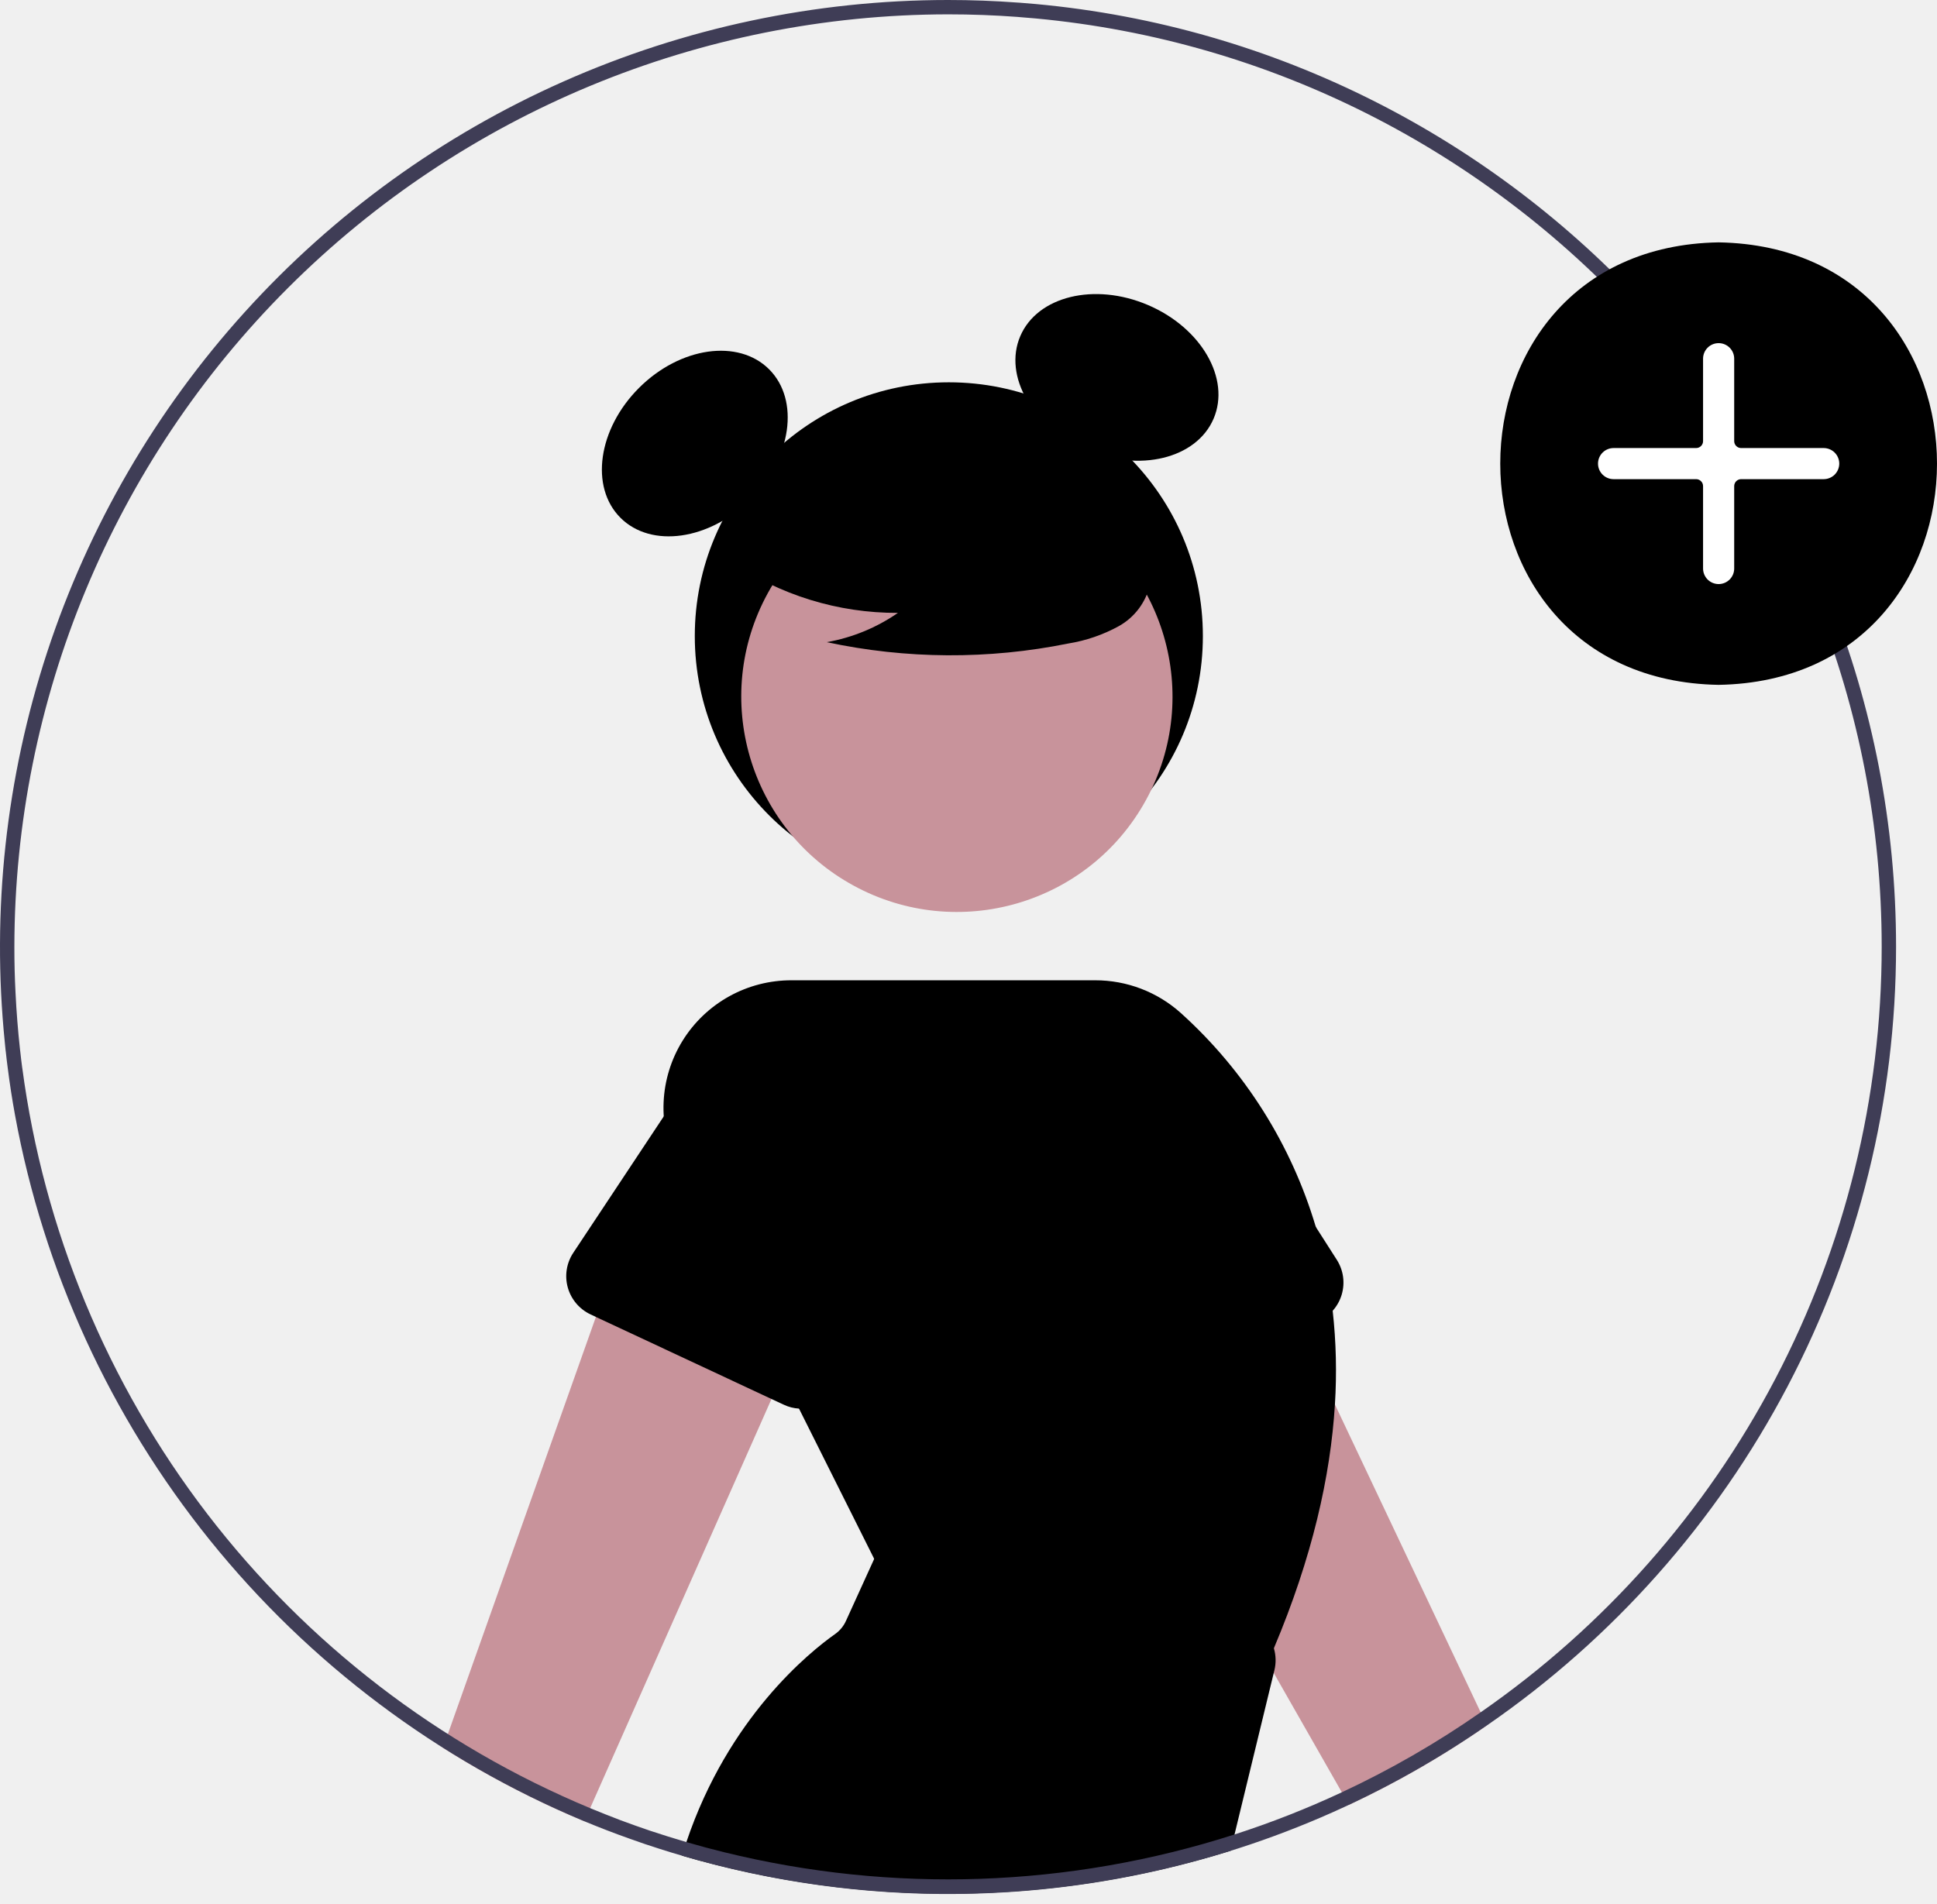
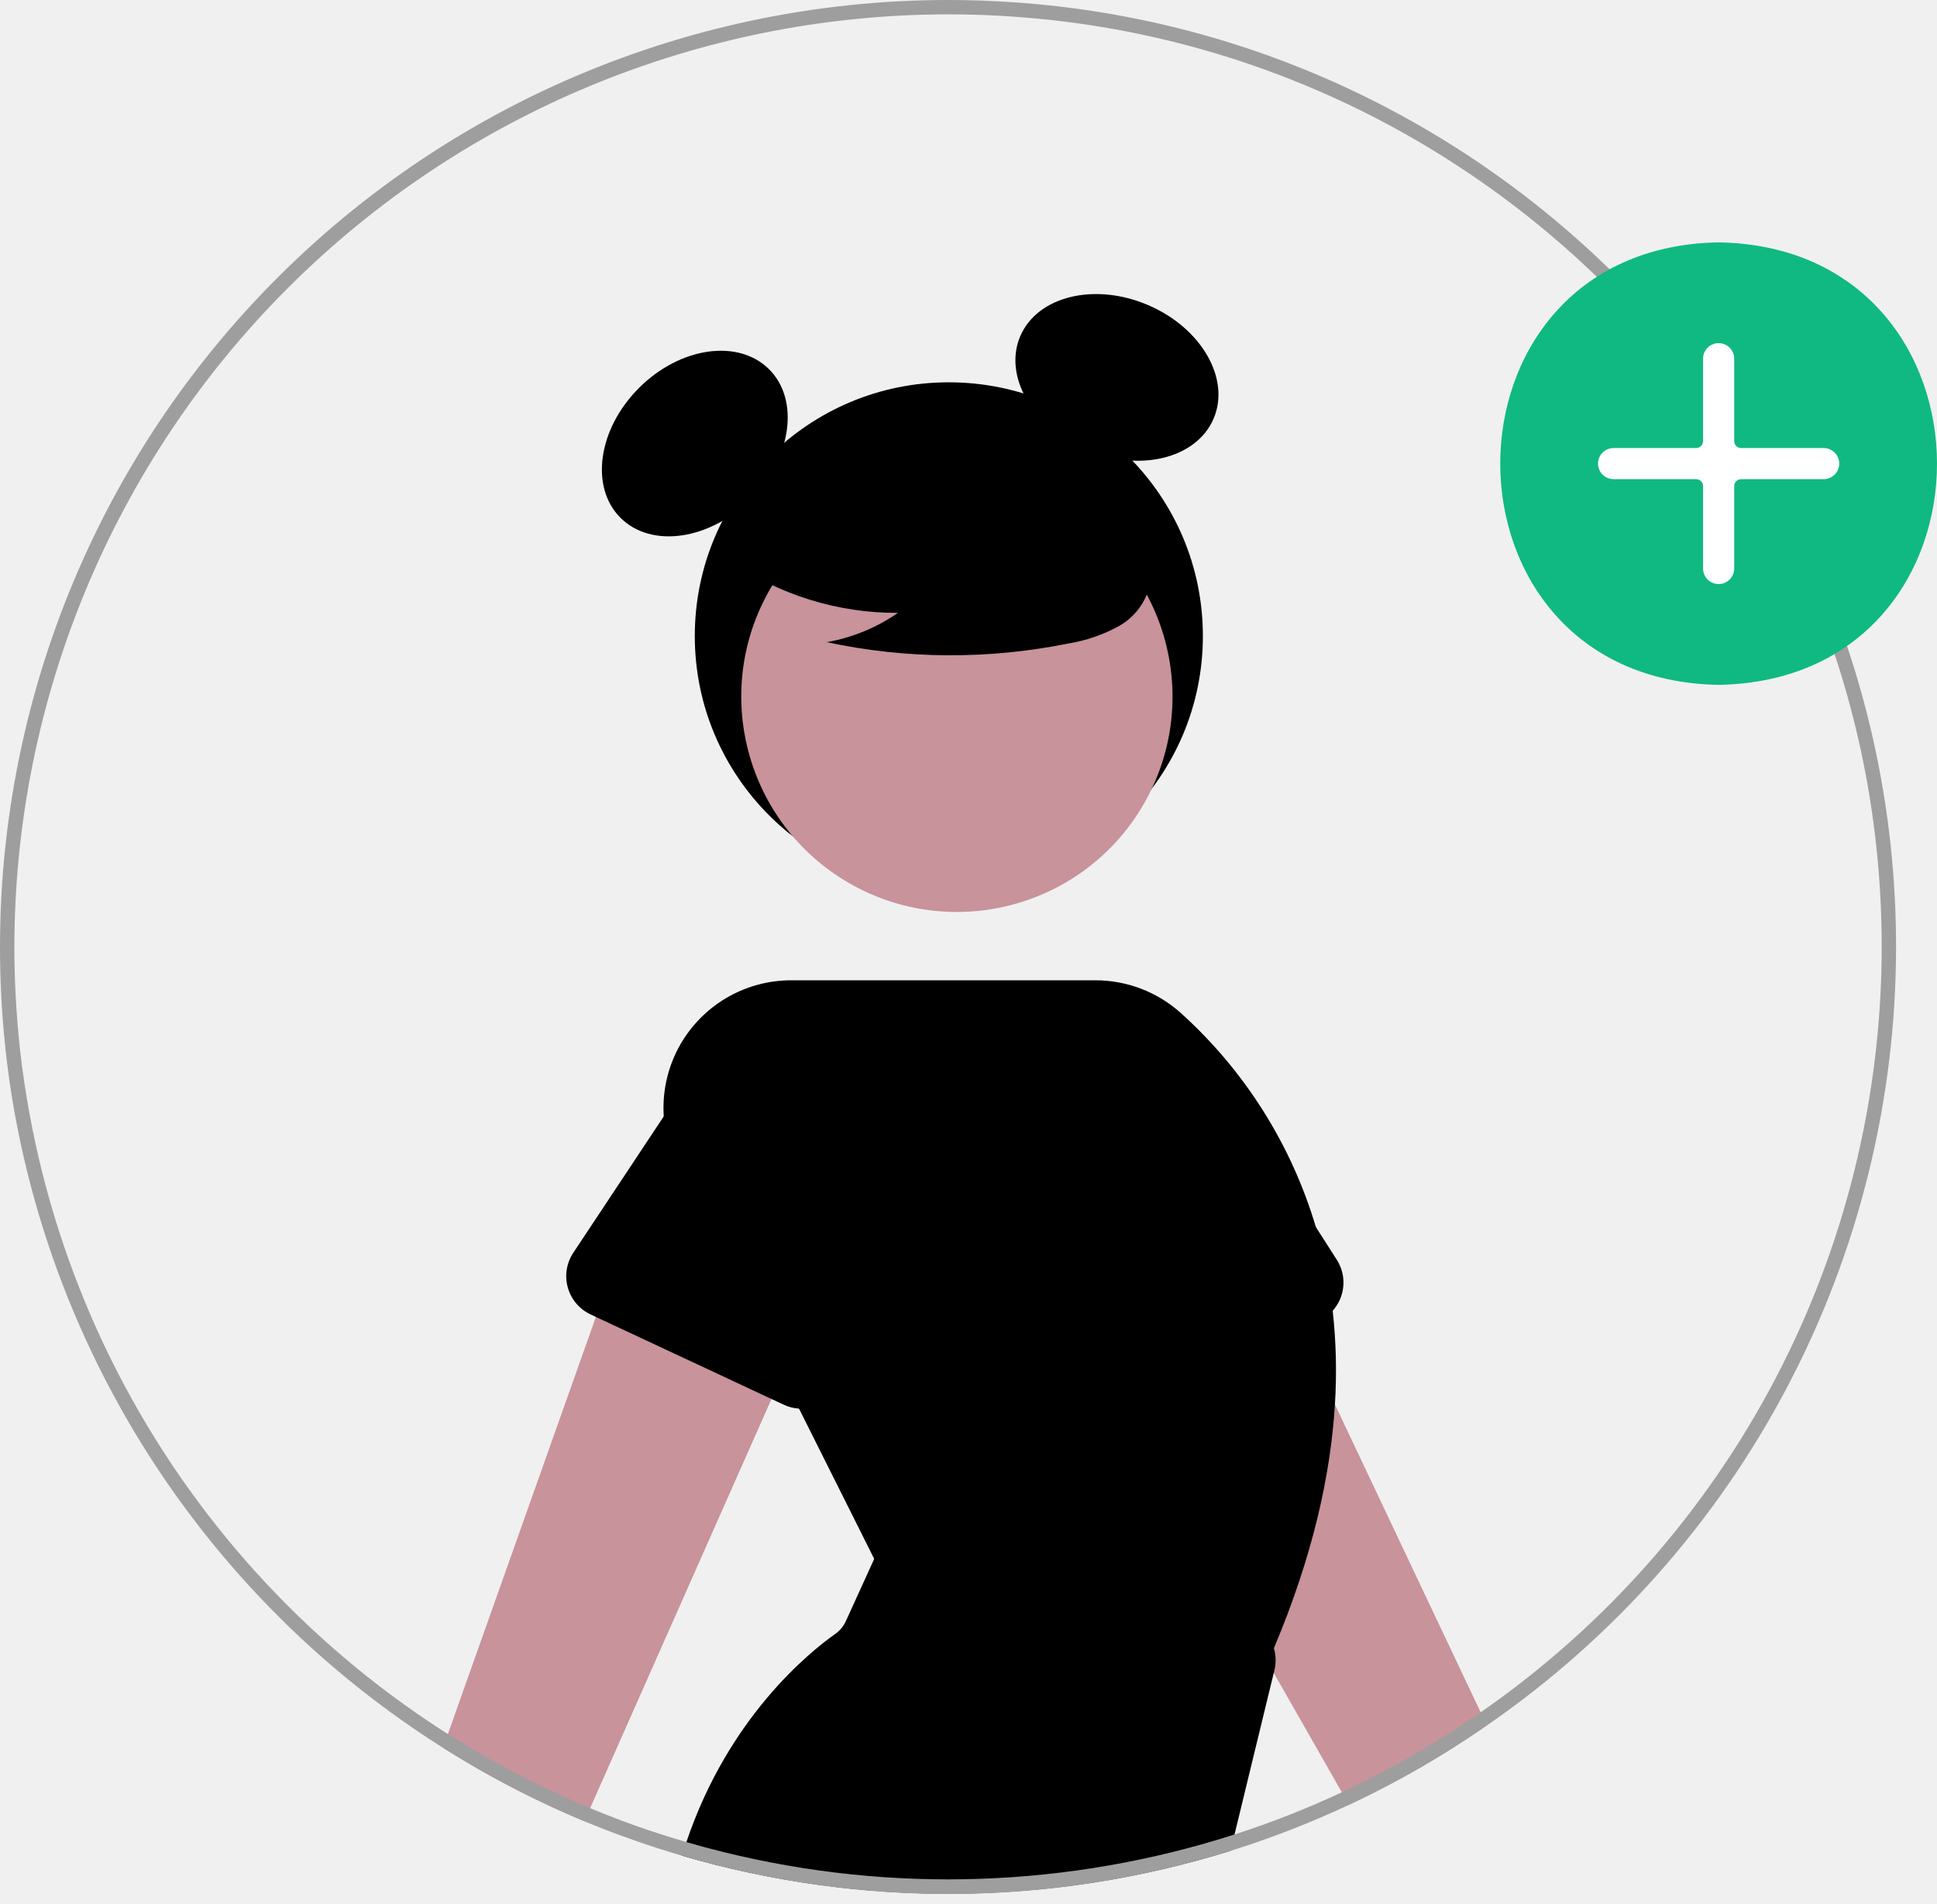
<svg xmlns="http://www.w3.org/2000/svg" width="177" height="174" viewBox="0 0 177 174" fill="none">
  <path d="M86.703 81.324C99.523 81.324 109.917 70.942 109.917 58.134C109.917 45.326 99.523 34.943 86.703 34.943C73.882 34.943 63.489 45.326 63.489 58.134C63.489 70.942 73.882 81.324 86.703 81.324Z" fill="black" />
-   <path d="M68.584 45.63C72.335 41.882 73.095 36.566 70.282 33.755C67.468 30.944 62.147 31.704 58.395 35.451C54.644 39.199 53.884 44.515 56.697 47.326C59.511 50.137 64.832 49.377 68.584 45.63Z" fill="black" />
+   <path d="M68.584 45.63C72.335 41.882 73.096 36.566 70.282 33.755C67.469 30.944 62.147 31.704 58.396 35.451C54.645 39.199 53.884 44.515 56.698 47.326C59.511 50.137 64.833 49.377 68.584 45.63Z" fill="black" />
  <path d="M110.897 38.265C112.46 34.61 109.772 29.959 104.894 27.877C100.015 25.795 94.793 27.071 93.23 30.726C91.667 34.381 94.355 39.032 99.234 41.114C104.112 43.196 109.334 41.92 110.897 38.265Z" fill="black" />
  <path d="M135.864 157.706C131.875 160.474 127.66 162.902 123.263 164.964L122.614 163.816L116.392 152.907L115.847 151.949L112.664 146.37L112.658 146.363L102.61 128.727L97.445 119.673L112.782 108.927L118.748 121.528L121.984 128.373L135.3 156.506L135.864 157.706Z" fill="#C8939B" />
-   <path d="M122.161 115.155L120.238 112.146L111.733 98.817C110.571 96.227 108.43 94.203 105.778 93.188C103.125 92.172 100.178 92.248 97.582 93.4C94.986 94.551 92.952 96.683 91.926 99.329C90.901 101.975 90.967 104.92 92.11 107.517L97.367 126.229C97.515 126.758 97.775 127.25 98.129 127.671C98.484 128.092 98.924 128.432 99.421 128.668C99.917 128.905 100.459 129.033 101.009 129.043C101.559 129.053 102.105 128.945 102.611 128.727C102.63 128.72 102.644 128.714 102.663 128.707L118.749 121.528L120.481 120.754C120.987 120.527 121.438 120.193 121.804 119.776C122.169 119.359 122.441 118.869 122.6 118.338C122.759 117.807 122.803 117.248 122.727 116.699C122.651 116.15 122.458 115.624 122.161 115.155H122.161Z" fill="black" />
+   <path d="M122.161 115.155L120.238 112.146L111.733 98.817C110.571 96.227 108.43 94.203 105.778 93.188C103.125 92.172 100.178 92.248 97.582 93.399C94.986 94.55 92.952 96.683 91.926 99.329C90.901 101.975 90.967 104.919 92.11 107.517L97.367 126.229C97.515 126.758 97.775 127.25 98.129 127.671C98.484 128.091 98.924 128.432 99.421 128.668C99.917 128.905 100.459 129.033 101.009 129.043C101.559 129.053 102.105 128.945 102.611 128.727C102.63 128.72 102.644 128.714 102.663 128.707L118.749 121.528L120.481 120.754C120.987 120.527 121.438 120.193 121.804 119.776C122.169 119.359 122.441 118.869 122.6 118.338C122.759 117.807 122.803 117.248 122.727 116.699C122.651 116.15 122.458 115.623 122.161 115.155H122.161Z" fill="black" />
  <path d="M75.945 115.575L71.469 125.672L70.498 127.868L53.927 165.265L53.395 166.465C48.908 164.596 44.587 162.35 40.48 159.751L40.926 158.493L54.452 120.368L57.773 111.005L65.044 112.834L75.945 115.575Z" fill="#C8939B" />
-   <path d="M104.726 73.11C109.945 63.572 106.436 51.614 96.889 46.4C87.341 41.186 75.371 44.691 70.152 54.229C64.933 63.767 68.442 75.725 77.989 80.939C87.536 86.153 99.507 82.648 104.726 73.11Z" fill="#C8939B" />
-   <path d="M121.779 119.804C121.495 117.21 120.979 114.647 120.237 112.146C118.003 104.614 113.731 97.844 107.893 92.582C105.747 90.658 102.965 89.596 100.083 89.599H72.328C70.334 89.594 68.371 90.099 66.628 91.067C64.884 92.036 63.418 93.434 62.37 95.129C61.321 96.824 60.725 98.76 60.639 100.75C60.552 102.741 60.977 104.721 61.874 106.501L65.044 112.834L71.469 125.672L73.011 128.746L79.882 142.482L80.427 143.57L115.309 153.156L115.46 152.821C115.591 152.526 115.722 152.238 115.847 151.949C116.037 151.51 116.227 151.084 116.405 150.651C119.922 142.318 121.583 134.903 121.983 128.373C122.163 125.516 122.095 122.649 121.779 119.804Z" fill="black" />
-   <path d="M77.363 93.192C74.795 91.99 71.856 91.854 69.188 92.812C66.52 93.771 64.341 95.746 63.128 98.306L60.654 102.036L52.385 114.506C52.078 114.969 51.874 115.493 51.788 116.041C51.702 116.589 51.735 117.15 51.885 117.684C52.035 118.219 52.299 118.714 52.658 119.138C53.017 119.561 53.463 119.903 53.966 120.138L54.452 120.368L70.498 127.868L71.64 128.399C72.07 128.602 72.536 128.72 73.011 128.747C73.646 128.797 74.282 128.686 74.862 128.425C75.368 128.199 75.82 127.866 76.186 127.45C76.551 127.034 76.823 126.544 76.982 126.013L82.534 107.452C83.739 104.875 83.871 101.927 82.901 99.253C81.932 96.58 79.94 94.4 77.363 93.192Z" fill="black" />
-   <path d="M116.405 150.651C116.288 150.243 116.099 149.859 115.847 149.517C114.95 148.315 113.877 147.254 112.665 146.37L112.658 146.363C108.438 143.17 100.038 139.44 83.834 139.342H83.808C83.065 139.341 82.338 139.554 81.713 139.955C81.088 140.356 80.592 140.928 80.284 141.603L79.883 142.482L77.304 148.147C77.085 148.634 76.738 149.053 76.3 149.36C73.97 151.005 66.554 156.971 62.721 168.366C62.584 168.773 62.452 169.186 62.328 169.612C78.715 174.395 96.15 174.237 112.448 169.16L112.809 167.671L116.392 152.907L116.452 152.664C116.614 152.001 116.598 151.306 116.405 150.651Z" fill="black" />
-   <path d="M66.738 51.29C71.24 54.39 76.583 56.04 82.051 56.018C80.101 57.369 77.88 58.282 75.543 58.693C82.813 60.251 90.326 60.293 97.613 58.817C99.232 58.557 100.795 58.021 102.233 57.231C102.949 56.832 103.573 56.286 104.065 55.63C104.556 54.973 104.903 54.221 105.085 53.421C105.569 50.658 103.413 48.147 101.173 46.455C97.744 43.904 93.79 42.147 89.597 41.309C85.404 40.472 81.077 40.577 76.929 41.615C74.221 42.315 71.508 43.496 69.749 45.669C67.99 47.842 67.469 51.191 69.145 53.429L66.738 51.29Z" fill="black" />
-   <path d="M2.028 97.578C1.962 97.106 1.91 96.627 1.857 96.155C1.844 96.083 1.838 96.017 1.831 95.945C1.641 94.221 1.503 92.479 1.418 90.72C1.057 92.234 0.731 93.755 0.44 95.283C0.46 95.506 0.479 95.722 0.505 95.945C0.512 96.017 0.519 96.083 0.532 96.155C0.584 96.627 0.637 97.106 0.702 97.578C0.886 99.04 1.109 100.482 1.372 101.918C1.378 101.859 1.385 101.806 1.391 101.747C1.575 100.364 1.785 98.987 2.035 97.61C2.029 97.6 2.027 97.589 2.028 97.578ZM94.63 0.367C94.157 0.321 93.678 0.282 93.206 0.249C93.133 0.243 93.068 0.243 92.996 0.236C90.895 0.079 88.769 0 86.629 0C74.516 0.004 62.538 2.544 51.469 7.458C40.399 12.372 30.484 19.55 22.363 28.528C14.241 37.506 8.094 48.086 4.318 59.584C0.542 71.082 -0.779 83.243 0.44 95.283C0.46 95.506 0.479 95.722 0.505 95.945C0.512 96.017 0.519 96.083 0.532 96.155C0.584 96.627 0.637 97.106 0.702 97.578C0.886 99.04 1.109 100.482 1.372 101.918C3.979 116.153 10.103 129.512 19.188 140.784C28.273 152.055 40.031 160.883 53.395 166.465C54.761 167.029 56.139 167.566 57.537 168.058C58.455 168.392 59.374 168.701 60.306 168.996C60.975 169.212 61.651 169.415 62.327 169.612C63.285 169.894 64.257 170.163 65.235 170.412C77.23 173.486 89.748 173.943 101.936 171.75C114.124 169.557 125.695 164.767 135.864 157.706H135.871C147.402 149.752 156.828 139.121 163.34 126.726C169.853 114.331 173.256 100.542 173.259 86.543C173.259 41.515 138.66 4.412 94.63 0.367ZM135.3 156.506C131.29 159.303 127.045 161.749 122.614 163.816C119.429 165.305 116.154 166.592 112.809 167.671C97.711 172.525 81.559 173.085 66.16 169.291C65.005 169.009 63.859 168.701 62.721 168.366C61.599 168.038 60.488 167.691 59.387 167.324C58.488 167.016 57.589 166.701 56.696 166.366C55.765 166.012 54.846 165.645 53.927 165.265C40.107 159.511 28.041 150.235 18.935 138.363C9.828 126.49 4.001 112.438 2.035 97.61C2.029 97.6 2.027 97.589 2.028 97.578C1.962 97.106 1.91 96.627 1.857 96.155C1.844 96.083 1.838 96.017 1.831 95.945C1.641 94.221 1.503 92.479 1.418 90.72C1.346 89.336 1.311 87.944 1.313 86.543C1.337 63.946 10.334 42.281 26.329 26.302C42.323 10.324 64.01 1.336 86.629 1.311C88.769 1.311 90.895 1.39 92.996 1.547C93.068 1.554 93.133 1.56 93.206 1.567C93.678 1.6 94.157 1.639 94.63 1.685C137.938 5.724 171.946 42.236 171.946 86.543C171.945 100.294 168.61 113.84 162.229 126.023C155.847 138.207 146.607 148.665 135.3 156.506ZM56.696 166.366C55.765 166.012 54.846 165.645 53.927 165.265C40.107 159.512 28.041 150.235 18.935 138.363C9.828 126.49 4.001 112.438 2.035 97.61C1.785 98.987 1.575 100.364 1.391 101.747C1.385 101.806 1.378 101.859 1.372 101.918C3.979 116.153 10.103 129.512 19.188 140.784C28.273 152.055 40.031 160.883 53.395 166.465C54.761 167.029 56.139 167.566 57.537 168.058C57.248 167.501 56.966 166.937 56.696 166.366ZM92.996 0.236C90.895 0.079 88.769 0 86.629 0C74.516 0.004 62.538 2.544 51.469 7.458C40.399 12.372 30.484 19.55 22.363 28.528C14.241 37.506 8.094 48.086 4.318 59.584C0.542 71.082 -0.779 83.243 0.44 95.283C0.46 95.506 0.479 95.722 0.505 95.945C0.512 96.017 0.518 96.083 0.532 96.155H1.857C1.844 96.083 1.838 96.017 1.831 95.945C1.641 94.221 1.503 92.479 1.418 90.72C1.346 89.336 1.311 87.944 1.313 86.543C1.337 63.946 10.334 42.281 26.329 26.302C42.323 10.324 64.01 1.336 86.629 1.311C88.769 1.311 90.895 1.39 92.996 1.547C93.068 1.554 93.133 1.56 93.205 1.567V0.249C93.133 0.243 93.068 0.243 92.996 0.236H92.996Z" fill="#3F3D56" />
-   <path d="M157.045 22.152C183.654 22.606 183.649 62.146 157.044 62.596C130.437 62.142 130.441 22.602 157.045 22.152Z" fill="black" />
-   <path d="M157.046 53.385C156.669 53.384 156.307 53.234 156.04 52.968C155.774 52.702 155.624 52.34 155.623 51.964V44.428C155.623 44.261 155.556 44.099 155.437 43.981C155.319 43.862 155.157 43.795 154.989 43.795H147.447C147.069 43.795 146.707 43.645 146.441 43.379C146.174 43.112 146.024 42.751 146.024 42.374C146.024 41.997 146.174 41.635 146.441 41.369C146.707 41.102 147.069 40.952 147.447 40.952H154.989C155.157 40.952 155.318 40.885 155.437 40.767C155.556 40.648 155.623 40.487 155.623 40.319V32.784C155.623 32.407 155.773 32.045 156.04 31.779C156.307 31.512 156.668 31.363 157.046 31.363C157.423 31.363 157.785 31.512 158.052 31.779C158.318 32.045 158.468 32.407 158.468 32.784V40.319C158.468 40.487 158.535 40.648 158.654 40.767C158.773 40.885 158.934 40.952 159.102 40.952H166.645C167.022 40.952 167.384 41.102 167.651 41.369C167.918 41.635 168.068 41.997 168.068 42.374C168.068 42.751 167.918 43.112 167.651 43.379C167.384 43.645 167.022 43.795 166.645 43.795H159.102C158.934 43.795 158.773 43.862 158.654 43.981C158.535 44.099 158.468 44.261 158.468 44.428V51.964C158.468 52.34 158.318 52.702 158.051 52.968C157.784 53.234 157.423 53.384 157.046 53.385Z" fill="white" />
+   <path d="M104.726 73.11C109.945 63.572 106.436 51.614 96.889 46.4C87.341 41.186 75.371 44.691 70.152 54.229C64.933 63.767 68.442 75.726 77.989 80.939C87.536 86.153 99.507 82.648 104.726 73.11Z" fill="#C8939B" />
+   <path d="M121.78 119.804C121.495 117.21 120.979 114.647 120.238 112.146C118.004 104.614 113.732 97.844 107.893 92.582C105.748 90.658 102.966 89.596 100.083 89.599H72.329C70.334 89.594 68.372 90.099 66.628 91.067C64.885 92.036 63.419 93.434 62.37 95.129C61.322 96.824 60.726 98.76 60.639 100.75C60.552 102.741 60.978 104.721 61.874 106.501L65.044 112.834L71.469 125.672L73.011 128.746L79.883 142.482L80.428 143.57L115.309 153.156L115.46 152.821C115.591 152.526 115.722 152.238 115.847 151.949C116.037 151.51 116.228 151.084 116.405 150.651C119.923 142.318 121.583 134.903 121.983 128.373C122.163 125.516 122.095 122.649 121.78 119.804Z" fill="black" />
+   <path d="M77.363 93.192C74.795 91.99 71.856 91.854 69.188 92.812C66.52 93.77 64.341 95.746 63.128 98.306L60.654 102.036L52.385 114.506C52.078 114.969 51.874 115.492 51.788 116.041C51.702 116.589 51.735 117.15 51.885 117.684C52.035 118.218 52.299 118.714 52.658 119.138C53.017 119.561 53.463 119.902 53.966 120.138L54.452 120.368L70.498 127.868L71.64 128.399C72.07 128.602 72.536 128.72 73.011 128.747C73.646 128.797 74.282 128.686 74.862 128.425C75.368 128.199 75.82 127.866 76.186 127.45C76.551 127.034 76.823 126.543 76.982 126.013L82.534 107.452C83.739 104.875 83.871 101.927 82.901 99.253C81.932 96.579 79.94 94.4 77.363 93.192Z" fill="black" />
+   <path d="M116.406 150.651C116.289 150.243 116.1 149.859 115.848 149.517C114.95 148.315 113.878 147.254 112.665 146.37L112.658 146.363C108.439 143.17 100.038 139.44 83.835 139.342H83.808C83.066 139.341 82.338 139.554 81.713 139.955C81.088 140.356 80.592 140.928 80.284 141.603L79.884 142.482L77.304 148.147C77.086 148.634 76.739 149.053 76.3 149.36C73.97 151.005 66.555 156.971 62.722 168.366C62.584 168.773 62.453 169.186 62.328 169.612C78.715 174.395 96.151 174.237 112.449 169.16L112.809 167.671L116.393 152.907L116.452 152.664C116.614 152.001 116.598 151.306 116.406 150.651Z" fill="black" />
+   <path d="M66.737 51.29C71.239 54.39 76.583 56.04 82.051 56.018C80.1 57.369 77.88 58.282 75.542 58.693C82.812 60.251 90.325 60.293 97.612 58.817C99.232 58.557 100.795 58.021 102.232 57.231C102.949 56.832 103.573 56.286 104.064 55.63C104.555 54.973 104.903 54.221 105.084 53.421C105.568 50.658 103.413 48.147 101.173 46.455C97.743 43.904 93.789 42.147 89.596 41.309C85.403 40.472 81.076 40.577 76.929 41.615C74.221 42.315 71.508 43.496 69.749 45.669C67.99 47.842 67.468 51.191 69.144 53.429L66.737 51.29Z" fill="black" />
+   <path d="M2.028 97.578C1.962 97.106 1.91 96.627 1.857 96.155C1.844 96.083 1.838 96.017 1.831 95.945C1.641 94.221 1.503 92.479 1.418 90.72C1.057 92.234 0.731 93.755 0.44 95.283C0.46 95.506 0.479 95.722 0.505 95.945C0.512 96.017 0.519 96.083 0.532 96.155C0.584 96.627 0.637 97.106 0.702 97.578C0.886 99.04 1.109 100.482 1.372 101.918C1.378 101.859 1.385 101.806 1.391 101.747C1.575 100.364 1.785 98.987 2.035 97.61C2.029 97.6 2.027 97.589 2.028 97.578ZM94.63 0.367C94.157 0.321 93.678 0.282 93.206 0.249C93.133 0.243 93.068 0.243 92.996 0.236C90.895 0.079 88.769 0 86.629 0C74.516 0.004 62.538 2.544 51.469 7.458C40.399 12.372 30.484 19.55 22.363 28.528C14.241 37.506 8.094 48.086 4.318 59.584C0.542 71.082 -0.779 83.243 0.44 95.283C0.46 95.506 0.479 95.722 0.505 95.945C0.512 96.017 0.519 96.083 0.532 96.155C0.584 96.627 0.637 97.106 0.702 97.578C0.886 99.04 1.109 100.482 1.372 101.918C3.979 116.153 10.103 129.512 19.188 140.784C28.273 152.055 40.031 160.883 53.395 166.465C54.761 167.029 56.139 167.566 57.537 168.058C58.455 168.392 59.374 168.701 60.306 168.996C60.975 169.212 61.651 169.415 62.327 169.612C63.285 169.894 64.257 170.163 65.235 170.412C77.23 173.486 89.748 173.943 101.936 171.75C114.124 169.557 125.695 164.767 135.864 157.706H135.871C147.402 149.752 156.828 139.121 163.34 126.726C169.853 114.331 173.256 100.542 173.259 86.543C173.259 41.515 138.66 4.412 94.63 0.367ZM135.3 156.506C131.29 159.303 127.045 161.749 122.614 163.816C119.429 165.305 116.154 166.592 112.809 167.671C97.711 172.525 81.559 173.085 66.16 169.291C65.005 169.009 63.859 168.701 62.721 168.366C61.599 168.038 60.488 167.691 59.387 167.324C58.488 167.016 57.589 166.701 56.696 166.366C55.765 166.012 54.846 165.645 53.927 165.265C40.107 159.511 28.041 150.235 18.935 138.363C9.828 126.49 4.001 112.438 2.035 97.61C2.029 97.6 2.027 97.589 2.028 97.578C1.962 97.106 1.91 96.627 1.857 96.155C1.844 96.083 1.838 96.017 1.831 95.945C1.641 94.221 1.503 92.479 1.418 90.72C1.346 89.336 1.311 87.944 1.313 86.543C1.337 63.946 10.334 42.281 26.329 26.302C42.323 10.324 64.01 1.336 86.629 1.311C88.769 1.311 90.895 1.39 92.996 1.547C93.068 1.554 93.133 1.56 93.206 1.567C93.678 1.6 94.157 1.639 94.63 1.685C137.938 5.724 171.946 42.236 171.946 86.543C171.945 100.294 168.61 113.84 162.229 126.023C155.847 138.207 146.607 148.665 135.3 156.506ZM56.696 166.366C55.765 166.012 54.846 165.645 53.927 165.265C40.107 159.512 28.041 150.235 18.935 138.363C9.828 126.49 4.001 112.438 2.035 97.61C1.785 98.987 1.575 100.364 1.391 101.747C1.385 101.806 1.378 101.859 1.372 101.918C3.979 116.153 10.103 129.512 19.188 140.784C28.273 152.055 40.031 160.883 53.395 166.465C54.761 167.029 56.139 167.566 57.537 168.058C57.248 167.501 56.966 166.937 56.696 166.366ZM92.996 0.236C90.895 0.079 88.769 0 86.629 0C74.516 0.004 62.538 2.544 51.469 7.458C40.399 12.372 30.484 19.55 22.363 28.528C14.241 37.506 8.094 48.086 4.318 59.584C0.542 71.082 -0.779 83.243 0.44 95.283C0.46 95.506 0.479 95.722 0.505 95.945C0.512 96.017 0.518 96.083 0.532 96.155H1.857C1.844 96.083 1.838 96.017 1.831 95.945C1.641 94.221 1.503 92.479 1.418 90.72C1.346 89.336 1.311 87.944 1.313 86.543C1.337 63.946 10.334 42.281 26.329 26.302C42.323 10.324 64.01 1.336 86.629 1.311C88.769 1.311 90.895 1.39 92.996 1.547C93.068 1.554 93.133 1.56 93.205 1.567V0.249C93.133 0.243 93.068 0.243 92.996 0.236H92.996Z" fill="#9E9E9E" />
+   <path d="M157.046 22.152C183.654 22.606 183.65 62.146 157.045 62.596C130.437 62.142 130.441 22.602 157.046 22.152Z" fill="#10B981" />
+   <path d="M157.045 53.385C156.668 53.384 156.307 53.234 156.04 52.968C155.773 52.702 155.623 52.34 155.623 51.964V44.428C155.623 44.26 155.556 44.099 155.437 43.981C155.318 43.862 155.157 43.795 154.989 43.795H147.446C147.069 43.795 146.707 43.645 146.44 43.379C146.173 43.112 146.023 42.751 146.023 42.373C146.023 41.996 146.173 41.635 146.44 41.368C146.707 41.102 147.069 40.952 147.446 40.952H154.989C155.157 40.952 155.318 40.885 155.437 40.767C155.556 40.648 155.623 40.487 155.623 40.319V32.783C155.623 32.407 155.773 32.045 156.039 31.779C156.306 31.512 156.668 31.362 157.045 31.362C157.422 31.362 157.784 31.512 158.051 31.779C158.318 32.045 158.468 32.407 158.468 32.783V40.319C158.468 40.487 158.535 40.648 158.654 40.767C158.772 40.885 158.934 40.952 159.102 40.952H166.644C167.022 40.952 167.383 41.102 167.65 41.368C167.917 41.635 168.067 41.996 168.067 42.373C168.067 42.751 167.917 43.112 167.65 43.379C167.383 43.645 167.022 43.795 166.644 43.795H159.102C158.934 43.795 158.772 43.862 158.654 43.981C158.535 44.099 158.468 44.26 158.468 44.428V51.964C158.467 52.34 158.317 52.701 158.051 52.968C157.784 53.234 157.422 53.384 157.045 53.385Z" fill="white" />
</svg>
